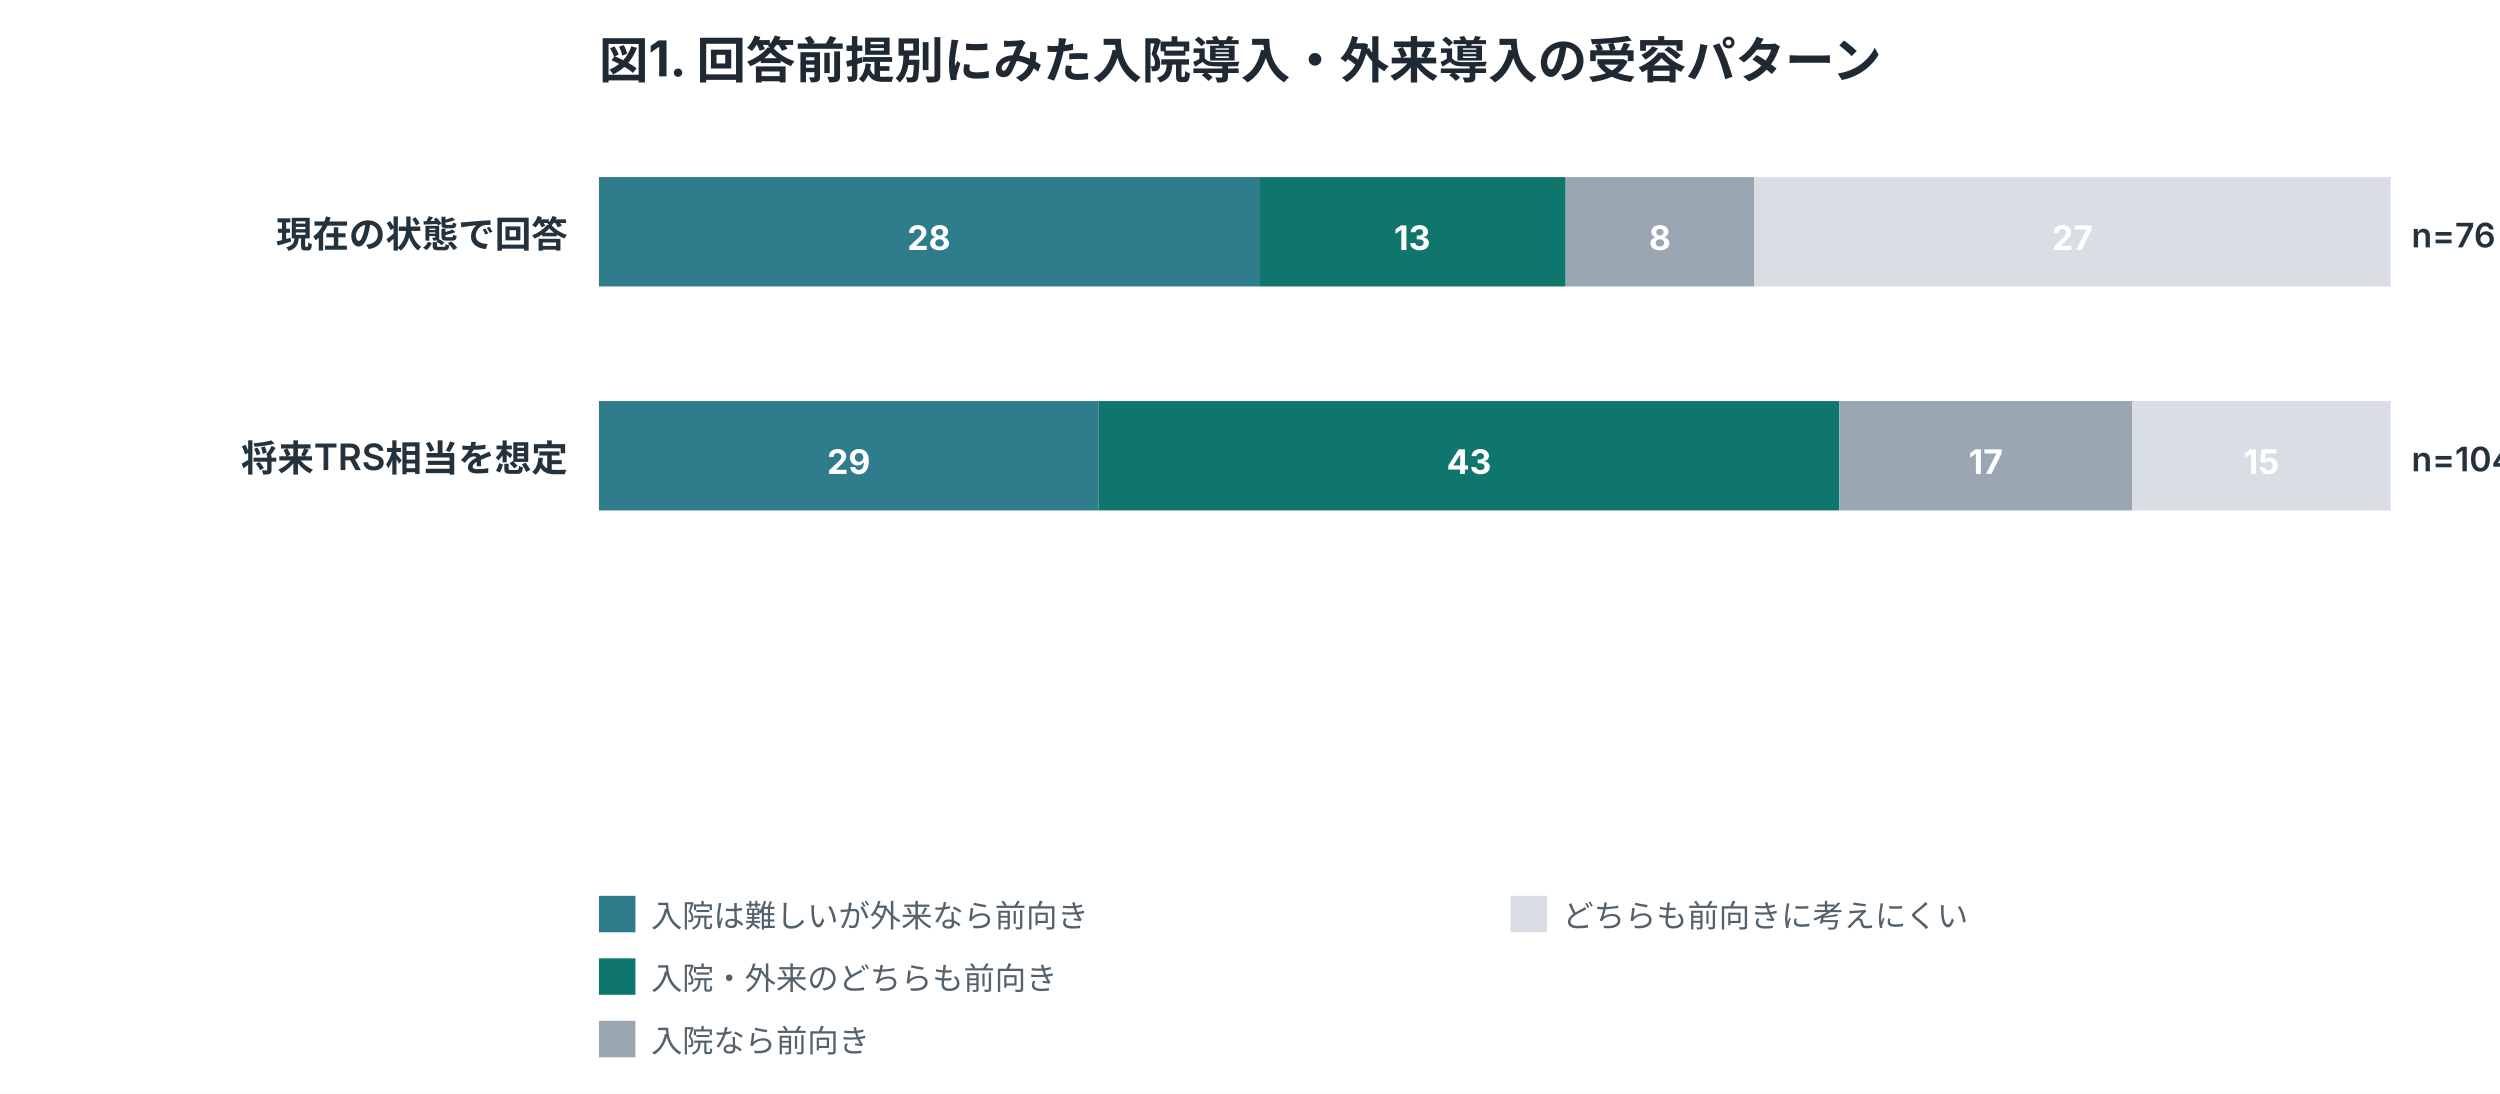
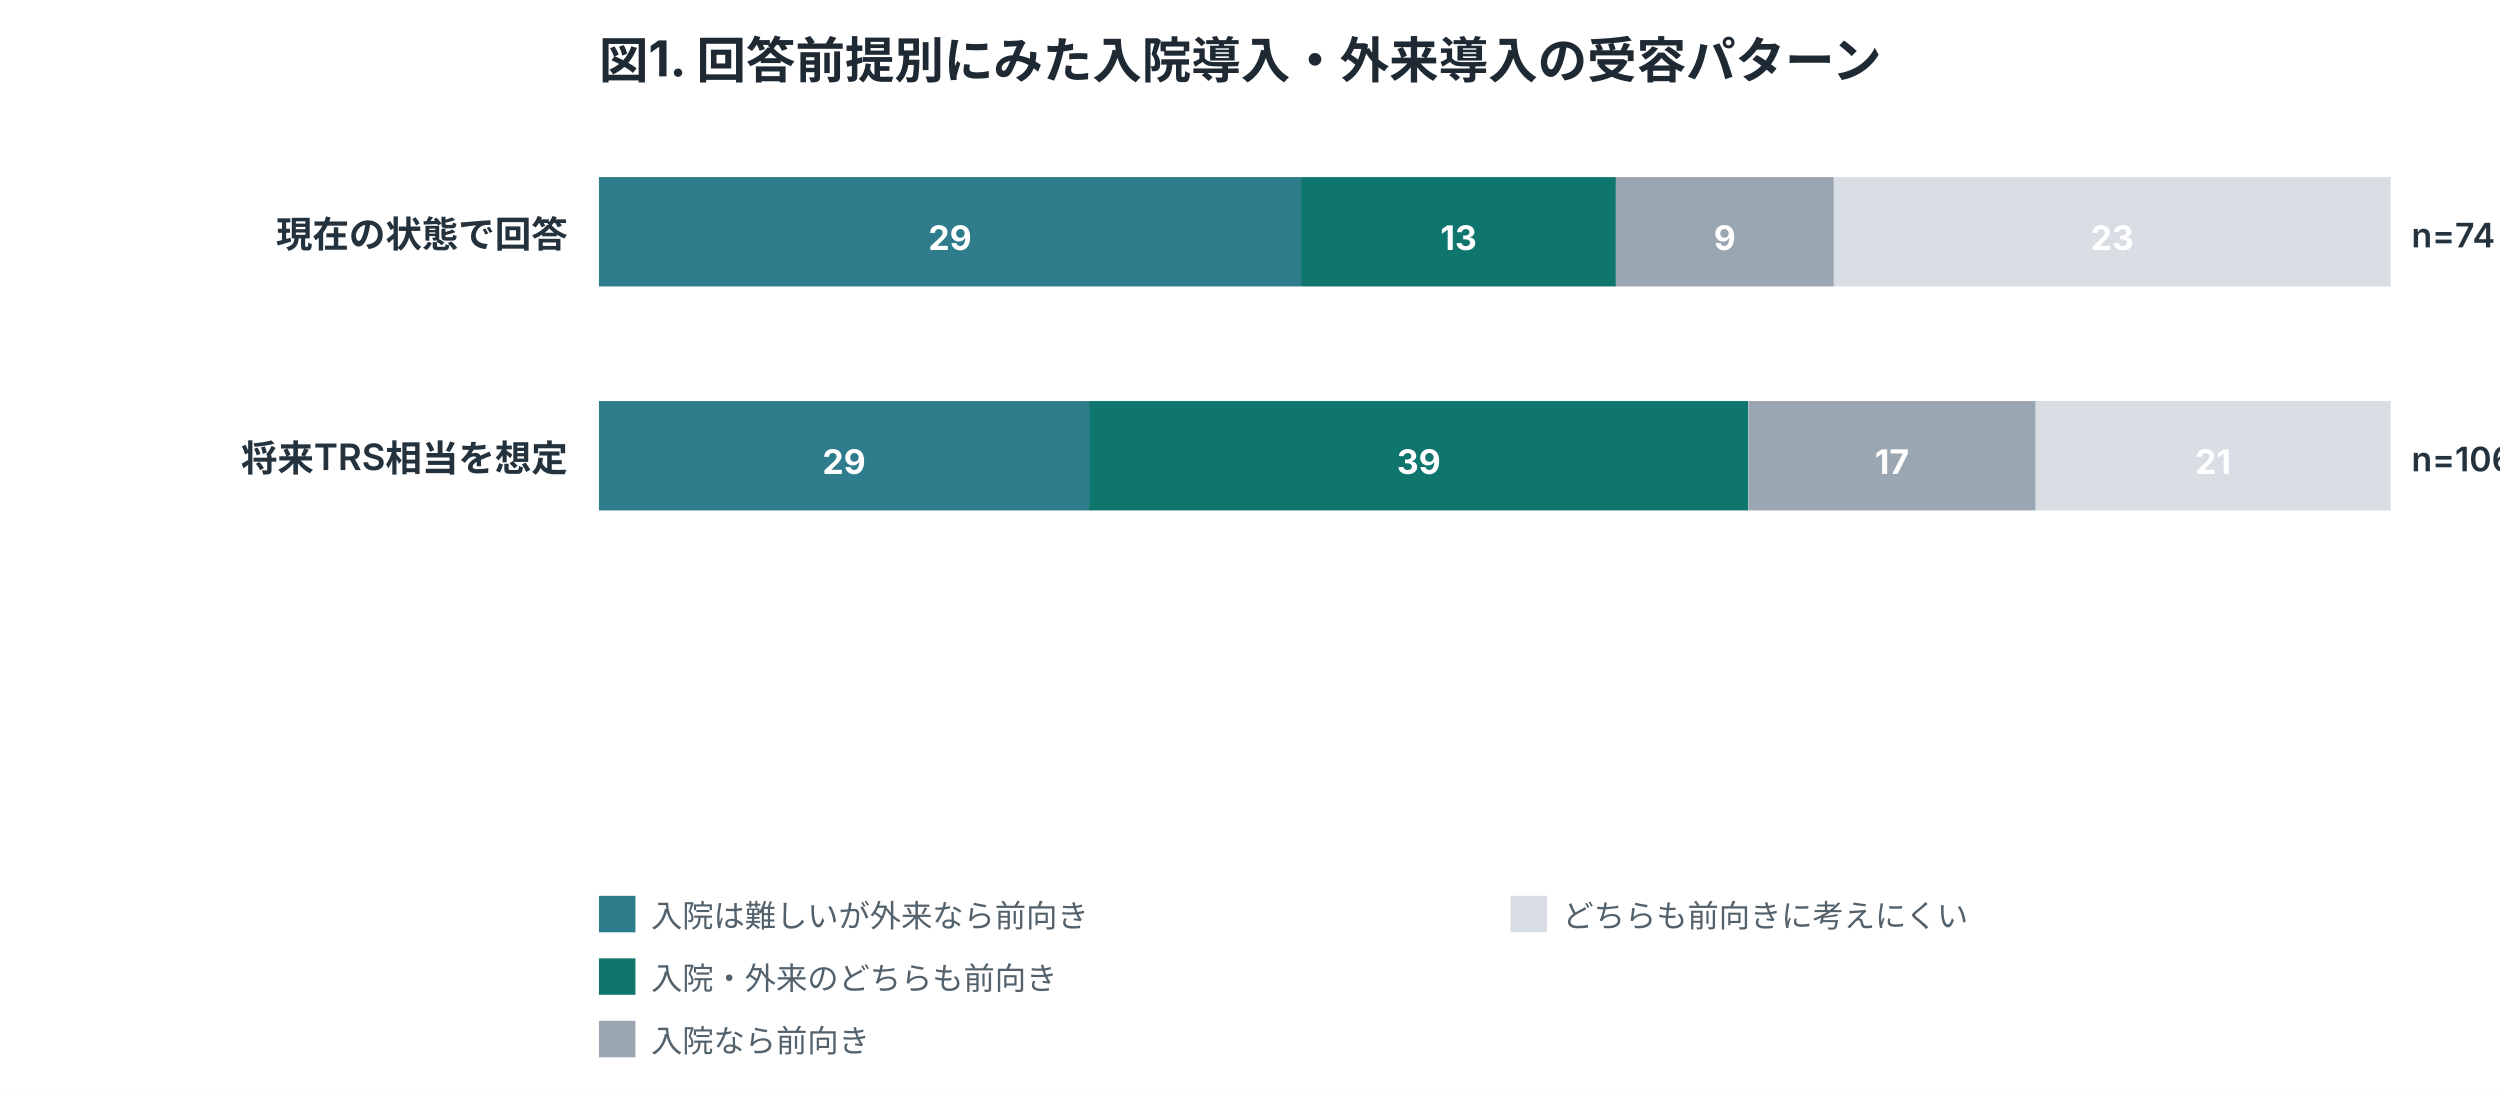
<svg xmlns="http://www.w3.org/2000/svg" width="960" height="420" viewBox="0 0 960 420" role="img">
  <style>
.title{font:700 19px -apple-system,BlinkMacSystemFont,"Segoe UI",sans-serif;fill:#1f2933}
.label{font:600 14px -apple-system,BlinkMacSystemFont,"Segoe UI",sans-serif;fill:#24323d}
.num{font:600 13px -apple-system,BlinkMacSystemFont,"Segoe UI",sans-serif;fill:#24323d}
.axis,.legend,.note{font:12px -apple-system,BlinkMacSystemFont,"Segoe UI",sans-serif;fill:#52616b}
.inside{font:700 13px -apple-system,BlinkMacSystemFont,"Segoe UI",sans-serif;fill:white}
.big{font:700 34px -apple-system,BlinkMacSystemFont,"Segoe UI",sans-serif;fill:#1f2933}
</style>
  <rect width="100%" height="100%" fill="white" />
  <text x="230" y="30" class="title">図1. 回答前提別にみた入院導入・外来導入の受容パターン</text>
  <text x="218" y="95" text-anchor="end" class="label">現在の状態で回答</text>
-   <rect x="230.0" y="68" width="253.5" height="42" fill="#2f7d8c" />
-   <text x="356.7" y="96" text-anchor="middle" class="inside">28</text>
-   <rect x="483.5" y="68" width="117.7" height="42" fill="#0f766e" />
-   <text x="542.3" y="96" text-anchor="middle" class="inside">13</text>
-   <rect x="601.2" y="68" width="72.4" height="42" fill="#9aa6b2" />
-   <text x="637.4" y="96" text-anchor="middle" class="inside">8</text>
-   <rect x="673.6" y="68" width="244.4" height="42" fill="#d8dee4" />
-   <text x="795.8" y="96" text-anchor="middle" class="inside">27</text>
-   <text x="926" y="95" class="num">n=76</text>
+   <rect x="230.0" y="68" width="269.6" height="42" fill="#2f7d8c" />
+   <text x="364.8" y="96" text-anchor="middle" class="inside">29</text>
+   <rect x="499.6" y="68" width="120.9" height="42" fill="#0f766e" />
+   <text x="560.1" y="96" text-anchor="middle" class="inside">13</text>
+   <rect x="620.5" y="68" width="83.7" height="42" fill="#9aa6b2" />
+   <text x="662.3" y="96" text-anchor="middle" class="inside">9</text>
+   <rect x="704.2" y="68" width="213.8" height="42" fill="#d8dee4" />
+   <text x="811.1" y="96" text-anchor="middle" class="inside">23</text>
+   <text x="926" y="95" class="num">n=74</text>
  <text x="218" y="181" text-anchor="end" class="label">将来TRS相当を想定</text>
-   <rect x="230.0" y="154" width="191.8" height="42" fill="#2f7d8c" />
-   <text x="325.9" y="182" text-anchor="middle" class="inside">29</text>
-   <rect x="421.8" y="154" width="284.5" height="42" fill="#0f766e" />
-   <text x="564.1" y="182" text-anchor="middle" class="inside">43</text>
-   <rect x="706.3" y="154" width="112.5" height="42" fill="#9aa6b2" />
-   <text x="762.5" y="182" text-anchor="middle" class="inside">17</text>
-   <rect x="818.8" y="154" width="99.2" height="42" fill="#d8dee4" />
-   <text x="868.4" y="182" text-anchor="middle" class="inside">15</text>
-   <text x="926" y="181" class="num">n=104</text>
+   <rect x="230.0" y="154" width="188.2" height="42" fill="#2f7d8c" />
+   <text x="324.1" y="182" text-anchor="middle" class="inside">29</text>
+   <rect x="418.2" y="154" width="253.1" height="42" fill="#0f766e" />
+   <text x="544.8" y="182" text-anchor="middle" class="inside">39</text>
+   <rect x="671.4" y="154" width="110.3" height="42" fill="#9aa6b2" />
+   <text x="726.5" y="182" text-anchor="middle" class="inside">17</text>
+   <rect x="781.7" y="154" width="136.3" height="42" fill="#d8dee4" />
+   <text x="849.8" y="182" text-anchor="middle" class="inside">21</text>
+   <text x="926" y="181" class="num">n=106</text>
  <rect x="230" y="344" width="14" height="14" fill="#2f7d8c" />
  <text x="250" y="356" class="legend">入院は難しいが外来なら前向き</text>
  <rect x="230" y="368" width="14" height="14" fill="#0f766e" />
  <text x="250" y="380" class="legend">入院・外来のどちらも前向き</text>
  <rect x="230" y="392" width="14" height="14" fill="#9aa6b2" />
  <text x="250" y="404" class="legend">入院なら前向き</text>
  <rect x="580" y="344" width="14" height="14" fill="#d8dee4" />
  <text x="600" y="356" class="legend">どちらも前向きに考えにくい</text>
</svg>
